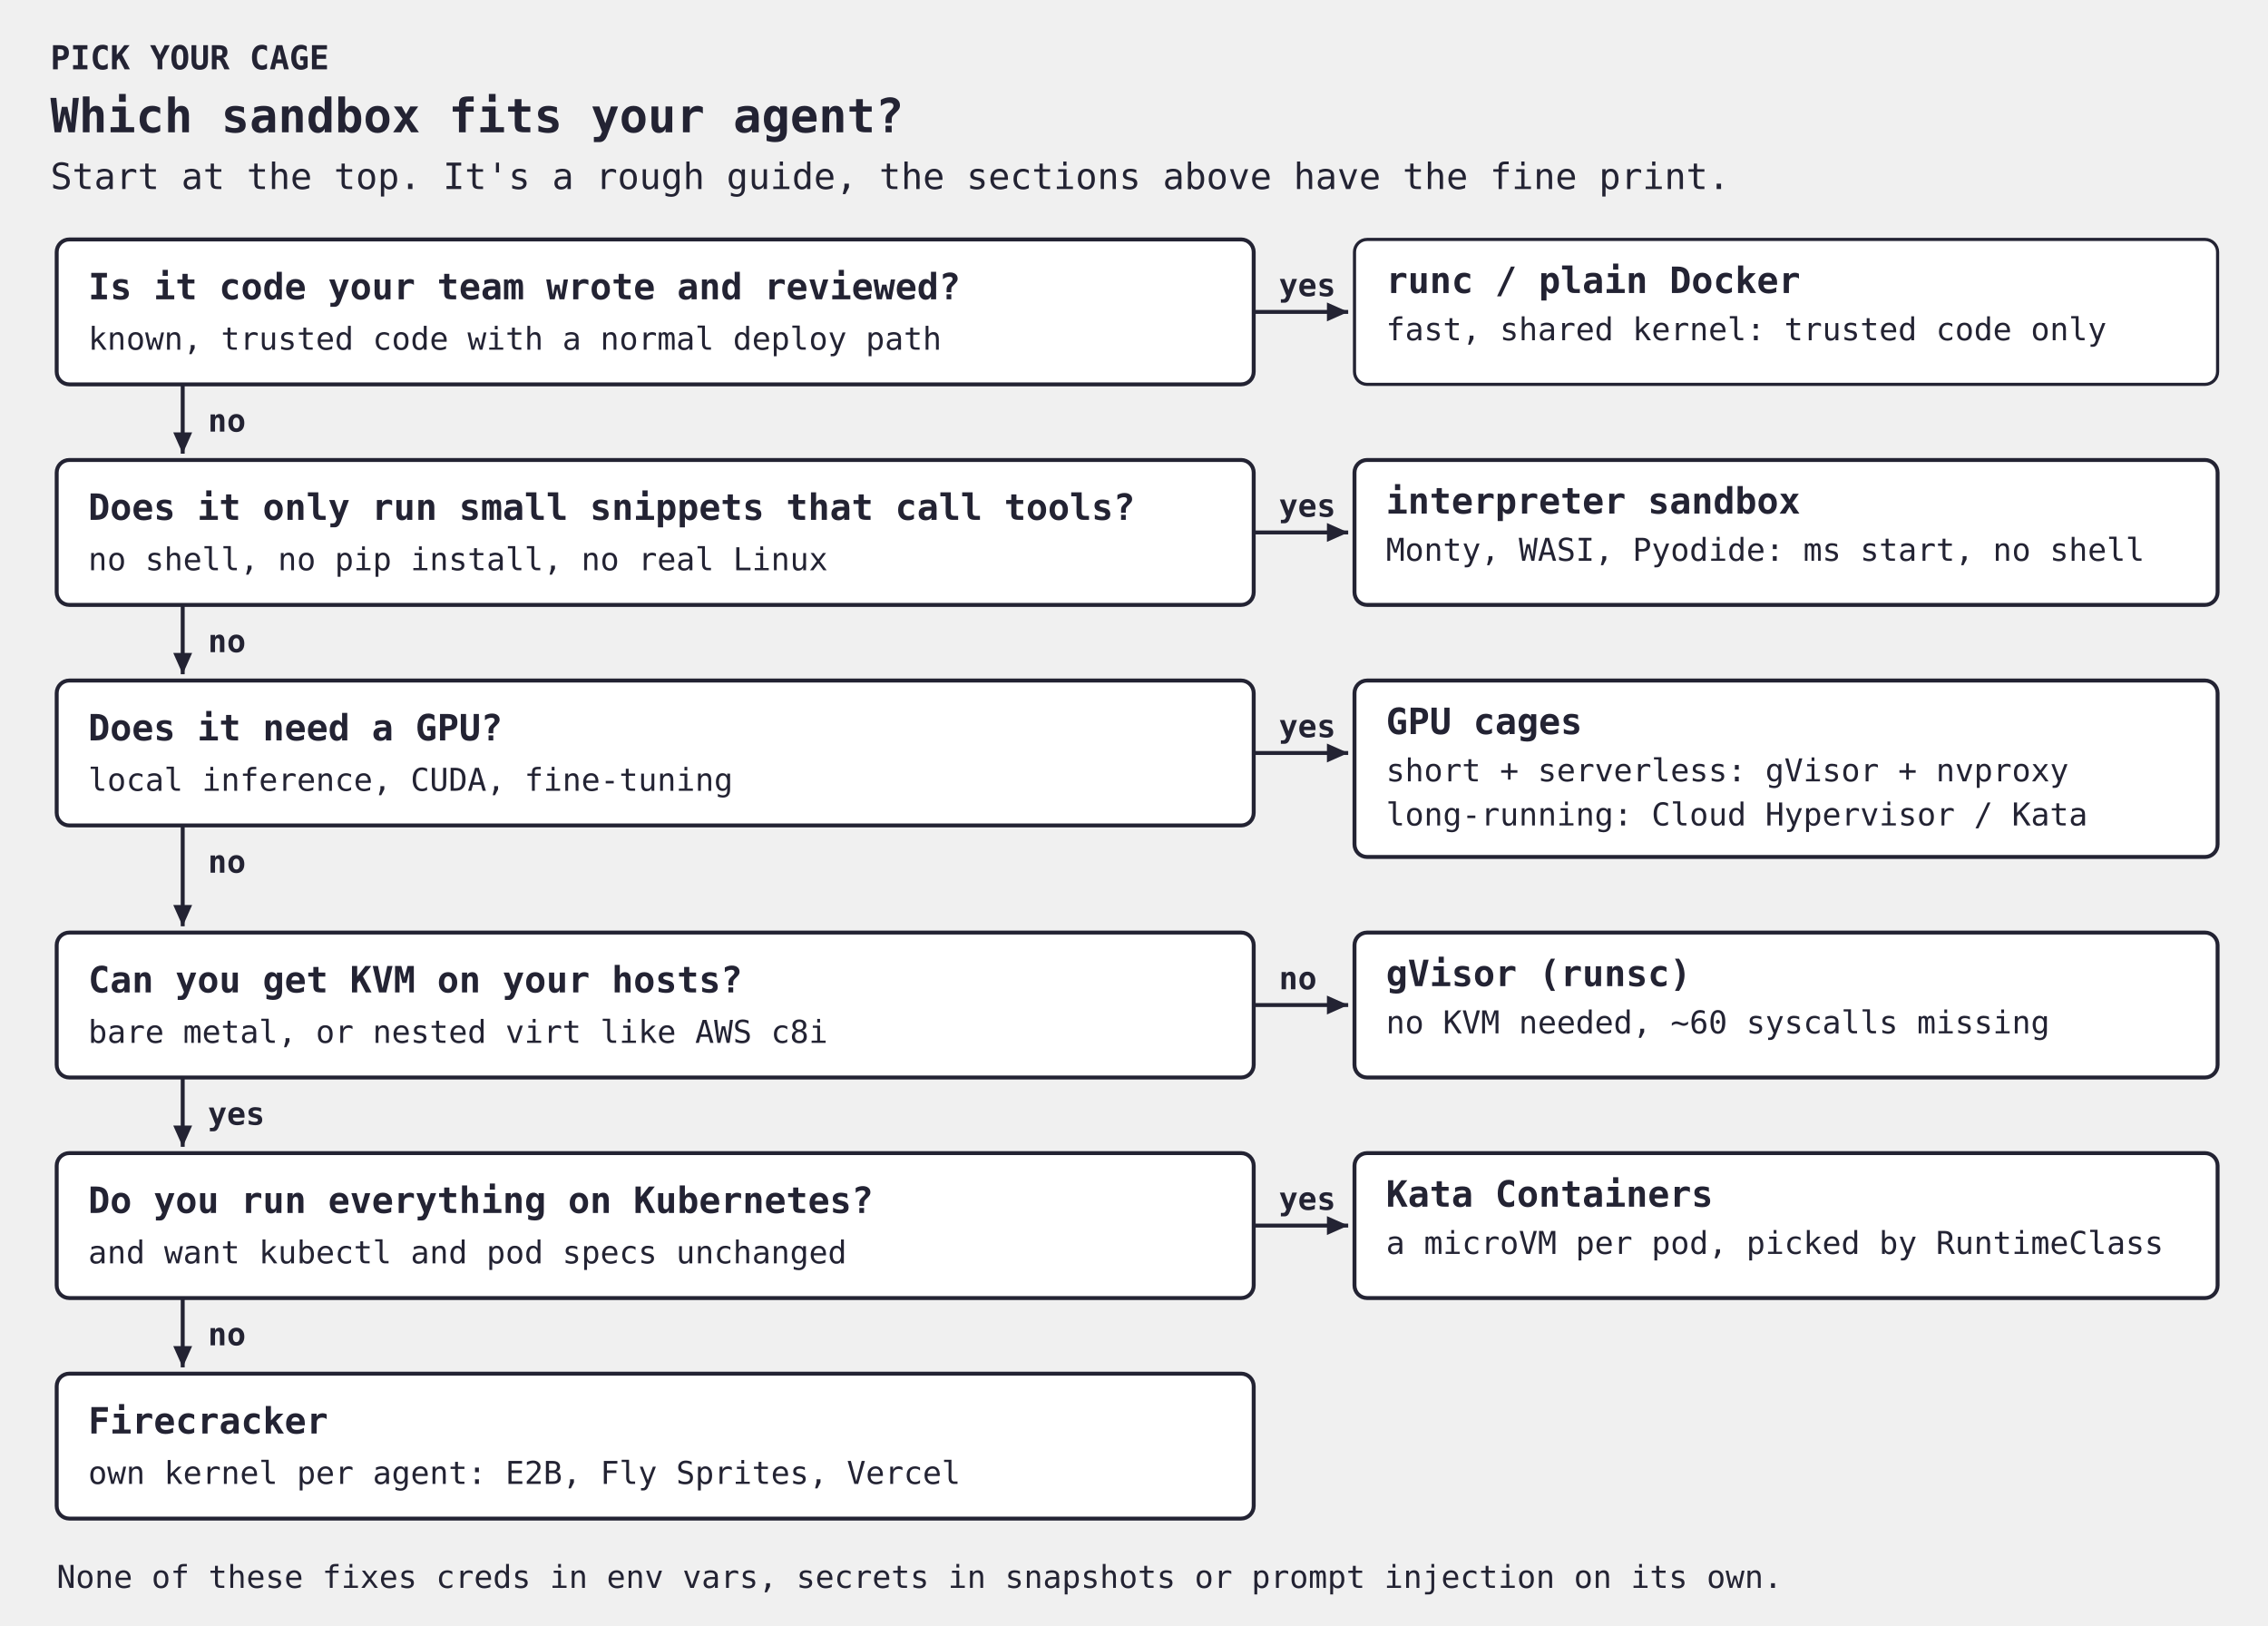
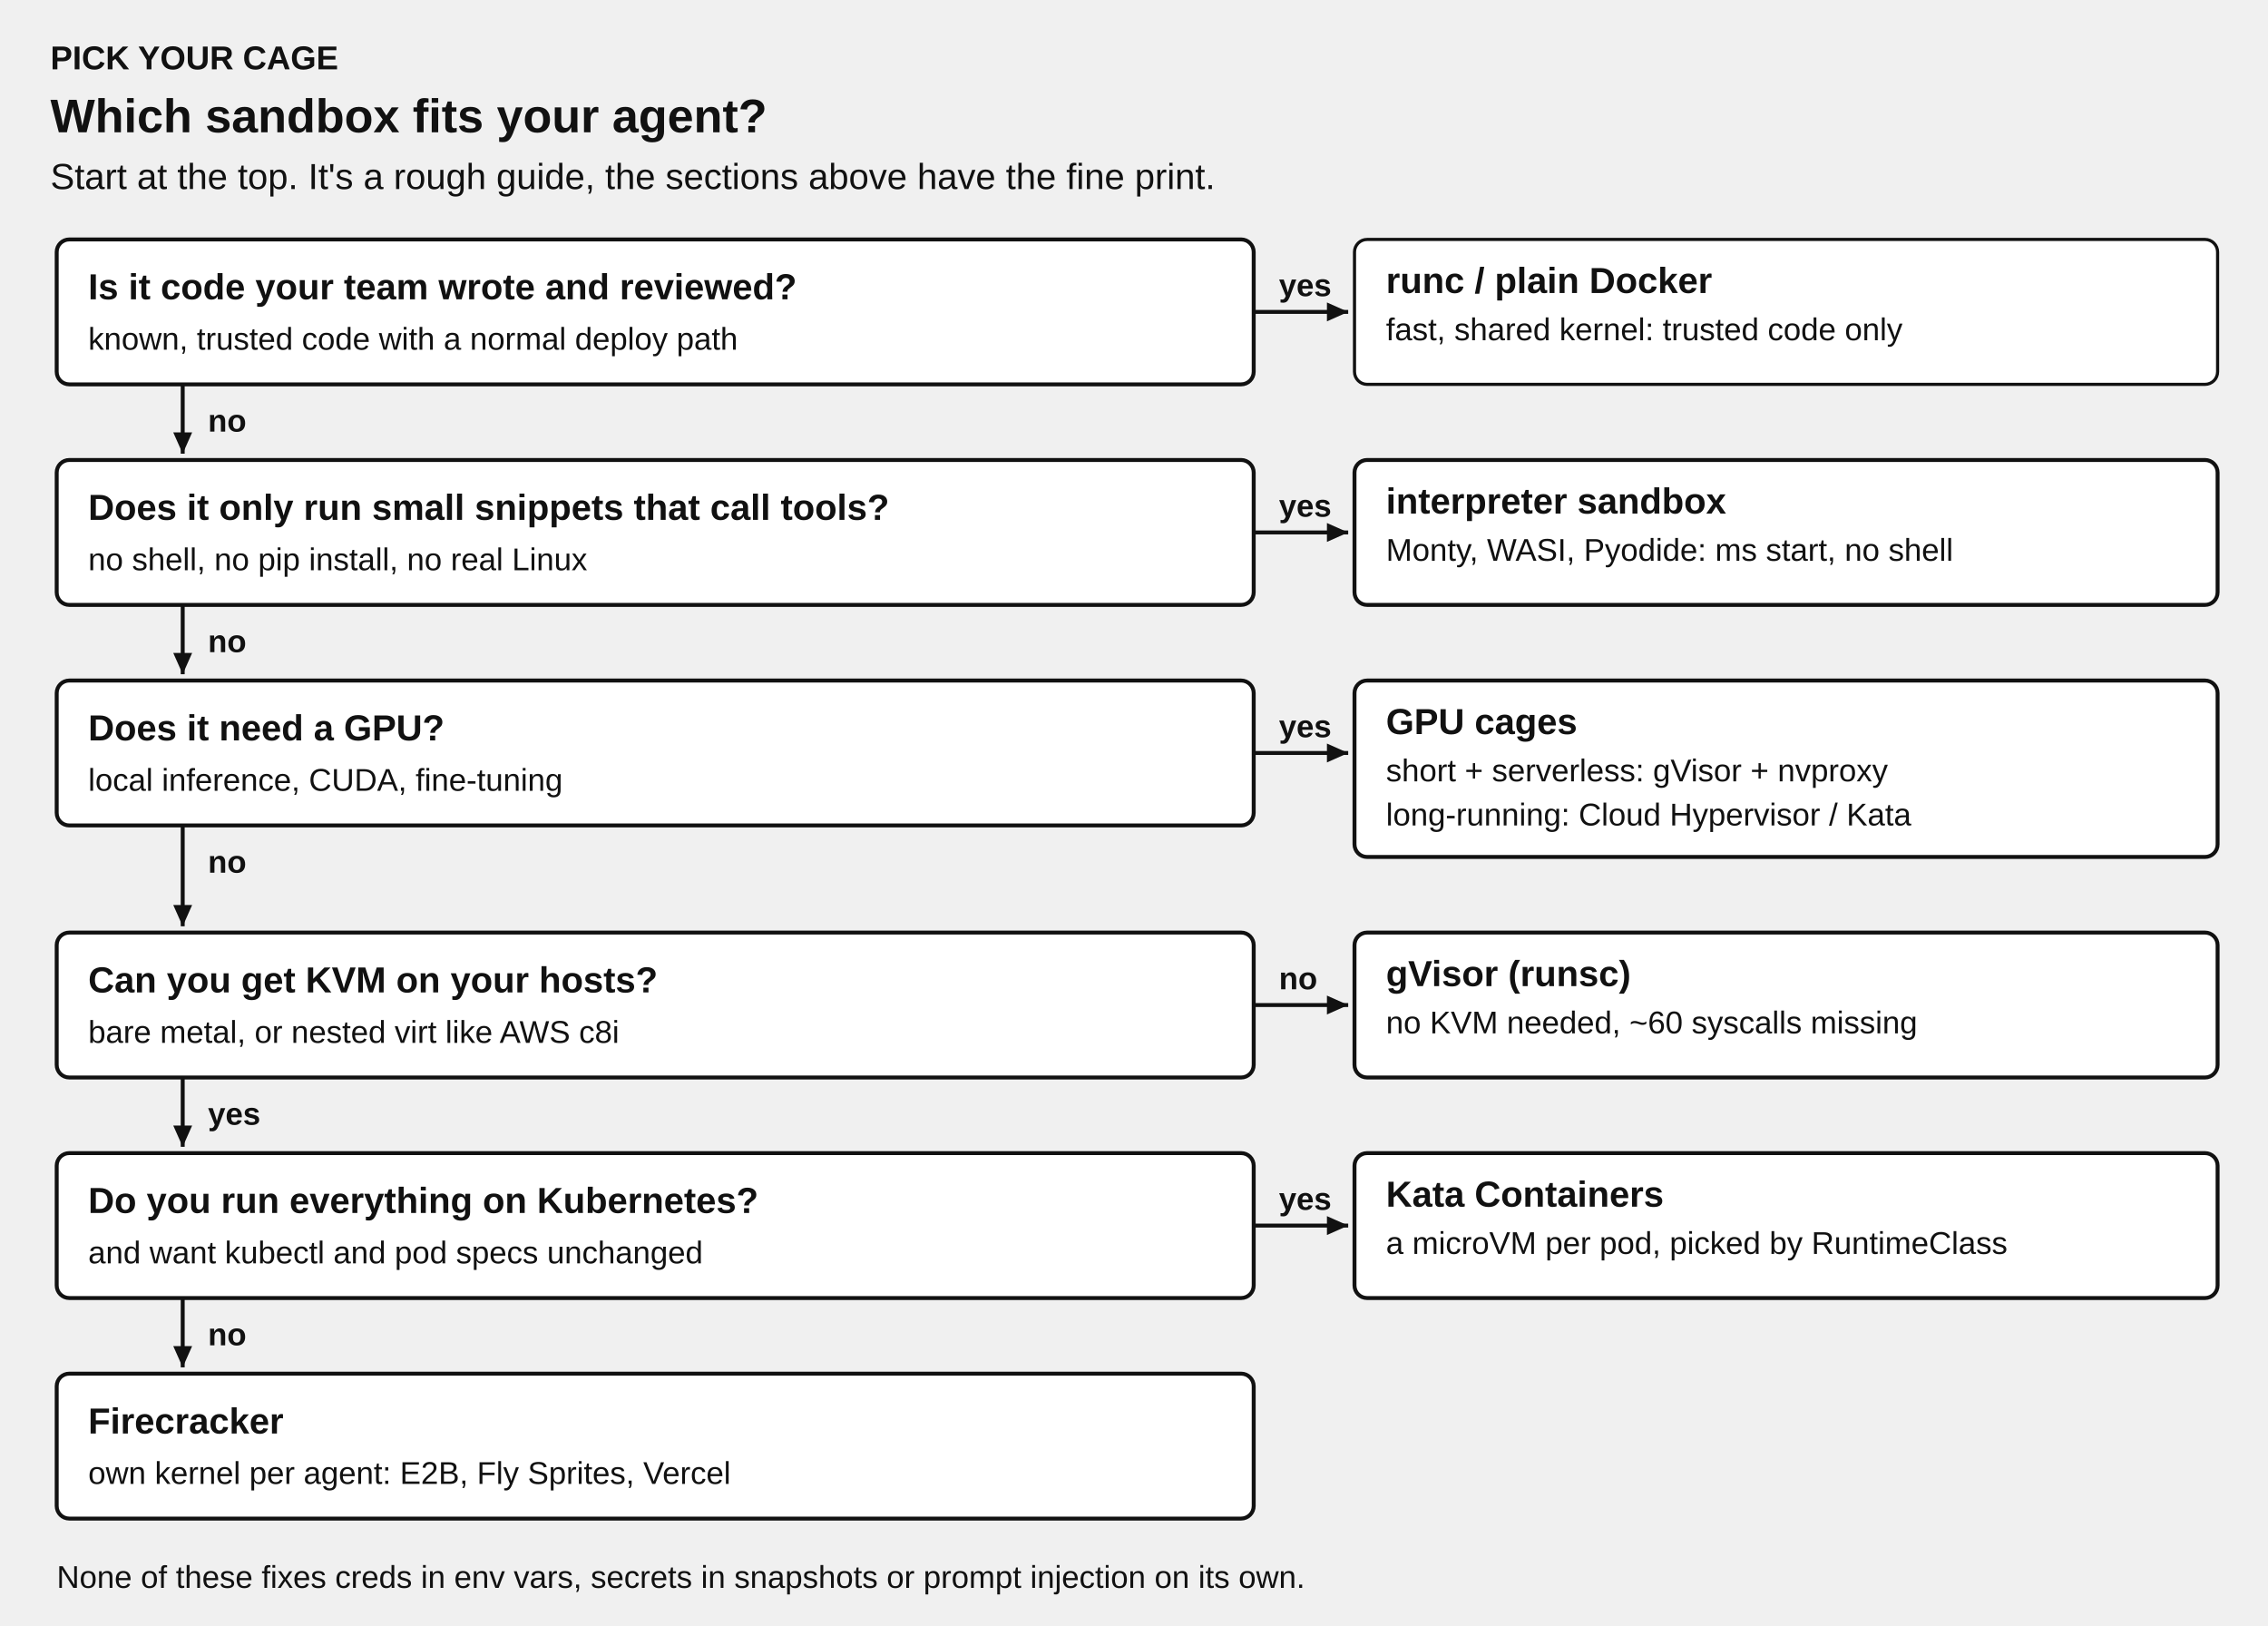
- <svg xmlns="http://www.w3.org/2000/svg" viewBox="0 0 720 516" role="img" aria-labelledby="title desc" font-family="'Roboto Mono', ui-monospace, SFMono-Regular, Menlo, Consolas, 'DejaVu Sans Mono', monospace">
+ <svg xmlns="http://www.w3.org/2000/svg" viewBox="0 0 720 516" role="img" aria-labelledby="title desc" font-family="'Public Sans', 'Helvetica Neue', Arial, sans-serif">
  <defs>
    <marker id="a" viewBox="0 0 10 10" refX="9" refY="5" markerWidth="6" markerHeight="6" orient="auto-start-reverse">
-       <path d="M0,1 L9,5 L0,9 z" fill="#232333" />
+       <path d="M0,1 L9,5 L0,9 z" fill="#111111" />
    </marker>
  </defs>
  <style>
-     text { fill: #232333; font-size: 10px; }
-     .k { font-size: 10.5px; font-weight: 600; fill: #232333; }
+     text { fill: #111111; font-size: 10px; }
+     .k { font-size: 10.5px; font-weight: 600; fill: #111111; }
    .t { font-size: 15px; font-weight: 700; }
-     .c { font-size: 11.5px; fill: #232333; }
-     .lane { font-size: 10px; font-weight: 600; fill: #232333; }
-     .m { fill: #232333; }
+     .c { font-size: 11.5px; fill: #111111; }
+     .lane { font-size: 10px; font-weight: 600; fill: #111111; }
+     .m { fill: #111111; }
    .b { font-size: 11.5px; font-weight: 700; }
    .s { font-size: 10.5px; }
-     .red { fill: #232333; }
-     .acc { fill: #232333; font-weight: 600; }
-     .grn { fill: #232333; }
-     .step { fill: #ffffff; stroke: #232333; stroke-width: 1.25; }
-     .y { fill: #ffffff; stroke: #232333; stroke-width: 1; }
-     .r { fill: #ffffff; stroke: #232333; stroke-width: 1; }
-     .g { fill: #ffffff; stroke: #232333; stroke-width: 1.25; }
-     .app { fill: #ffffff; stroke: #232333; stroke-width: 1.25; }
-     .host { fill: #ffffff; stroke: #232333; stroke-width: 1; }
-     .sentry { fill: #ffffff; stroke: #232333; stroke-width: 1.25; }
-     .band { fill: #ffffff; stroke: #232333; stroke-width: 1; }
-     .pip0 { fill: #ffffff; stroke: #232333; stroke-width: 1; }
-     .ln { stroke: #232333; stroke-width: 1.25; fill: none; }
+     .red { fill: #111111; }
+     .acc { fill: #111111; font-weight: 600; }
+     .grn { fill: #111111; }
+     .step { fill: #ffffff; stroke: #111111; stroke-width: 1.25; }
+     .y { fill: #ffffff; stroke: #111111; stroke-width: 1; }
+     .r { fill: #ffffff; stroke: #111111; stroke-width: 1; }
+     .g { fill: #ffffff; stroke: #111111; stroke-width: 1.25; }
+     .app { fill: #ffffff; stroke: #111111; stroke-width: 1.25; }
+     .host { fill: #ffffff; stroke: #111111; stroke-width: 1; }
+     .sentry { fill: #ffffff; stroke: #111111; stroke-width: 1.25; }
+     .band { fill: #ffffff; stroke: #111111; stroke-width: 1; }
+     .pip0 { fill: #ffffff; stroke: #111111; stroke-width: 1; }
+     .ln { stroke: #111111; stroke-width: 1.25; fill: none; }
  </style>
  <text class="k" x="16" y="22">PICK YOUR CAGE</text>
  <text class="t" x="16" y="42">Which sandbox fits your agent?</text>
  <text class="c" x="16" y="60">Start at the top. It's a rough guide, the sections above have the fine print.</text>
  <rect class="step" x="18" y="76" width="380" height="46" rx="4" />
  <text class="b" x="28" y="95">Is it code your team wrote and reviewed?</text>
  <text class="m" x="28" y="111">known, trusted code with a normal deploy path</text>
  <rect class="host" x="430" y="76" width="274" height="46" rx="4" />
  <text class="b" x="440" y="93">runc / plain Docker</text>
  <text x="440" y="108">fast, shared kernel: trusted code only</text>
  <line class="ln" x1="398" y1="99" x2="428" y2="99" marker-end="url(#a)" />
  <text class="acc" x="406" y="94">yes</text>
  <line class="ln" x1="58" y1="122" x2="58" y2="144" marker-end="url(#a)" />
  <text class="acc" x="66" y="137">no</text>
  <rect class="step" x="18" y="146" width="380" height="46" rx="4" />
  <text class="b" x="28" y="165">Does it only run small snippets that call tools?</text>
  <text class="m" x="28" y="181">no shell, no pip install, no real Linux</text>
  <rect class="app" x="430" y="146" width="274" height="46" rx="4" />
  <text class="b" x="440" y="163">interpreter sandbox</text>
  <text x="440" y="178">Monty, WASI, Pyodide: ms start, no shell</text>
  <line class="ln" x1="398" y1="169" x2="428" y2="169" marker-end="url(#a)" />
  <text class="acc" x="406" y="164">yes</text>
  <line class="ln" x1="58" y1="192" x2="58" y2="214" marker-end="url(#a)" />
  <text class="acc" x="66" y="207">no</text>
  <rect class="step" x="18" y="216" width="380" height="46" rx="4" />
  <text class="b" x="28" y="235">Does it need a GPU?</text>
  <text class="m" x="28" y="251">local inference, CUDA, fine-tuning</text>
  <rect class="g" x="430" y="216" width="274" height="56" rx="4" />
  <text class="b" x="440" y="233">GPU cages</text>
  <text x="440" y="248">short + serverless: gVisor + nvproxy</text>
  <text x="440" y="262">long-running: Cloud Hypervisor / Kata</text>
  <line class="ln" x1="398" y1="239" x2="428" y2="239" marker-end="url(#a)" />
  <text class="acc" x="406" y="234">yes</text>
  <line class="ln" x1="58" y1="262" x2="58" y2="294" marker-end="url(#a)" />
  <text class="acc" x="66" y="277">no</text>
  <rect class="step" x="18" y="296" width="380" height="46" rx="4" />
  <text class="b" x="28" y="315">Can you get KVM on your hosts?</text>
  <text class="m" x="28" y="331">bare metal, or nested virt like AWS c8i</text>
  <rect class="sentry" x="430" y="296" width="274" height="46" rx="4" />
  <text class="b" x="440" y="313">gVisor (runsc)</text>
  <text x="440" y="328">no KVM needed, ~60 syscalls missing</text>
  <line class="ln" x1="398" y1="319" x2="428" y2="319" marker-end="url(#a)" />
  <text class="acc" x="406" y="314">no</text>
  <line class="ln" x1="58" y1="342" x2="58" y2="364" marker-end="url(#a)" />
  <text class="acc" x="66" y="357">yes</text>
  <rect class="step" x="18" y="366" width="380" height="46" rx="4" />
  <text class="b" x="28" y="385">Do you run everything on Kubernetes?</text>
  <text class="m" x="28" y="401">and want kubectl and pod specs unchanged</text>
  <rect class="g" x="430" y="366" width="274" height="46" rx="4" />
  <text class="b" x="440" y="383">Kata Containers</text>
  <text x="440" y="398">a microVM per pod, picked by RuntimeClass</text>
  <line class="ln" x1="398" y1="389" x2="428" y2="389" marker-end="url(#a)" />
  <text class="acc" x="406" y="384">yes</text>
  <line class="ln" x1="58" y1="412" x2="58" y2="434" marker-end="url(#a)" />
  <text class="acc" x="66" y="427">no</text>
  <rect class="g" x="18" y="436" width="380" height="46" rx="4" />
  <text class="b" x="28" y="455">Firecracker</text>
  <text x="28" y="471">own kernel per agent: E2B, Fly Sprites, Vercel</text>
  <text class="red" x="18" y="504">None of these fixes creds in env vars, secrets in snapshots or prompt injection on its own.</text>
</svg>
